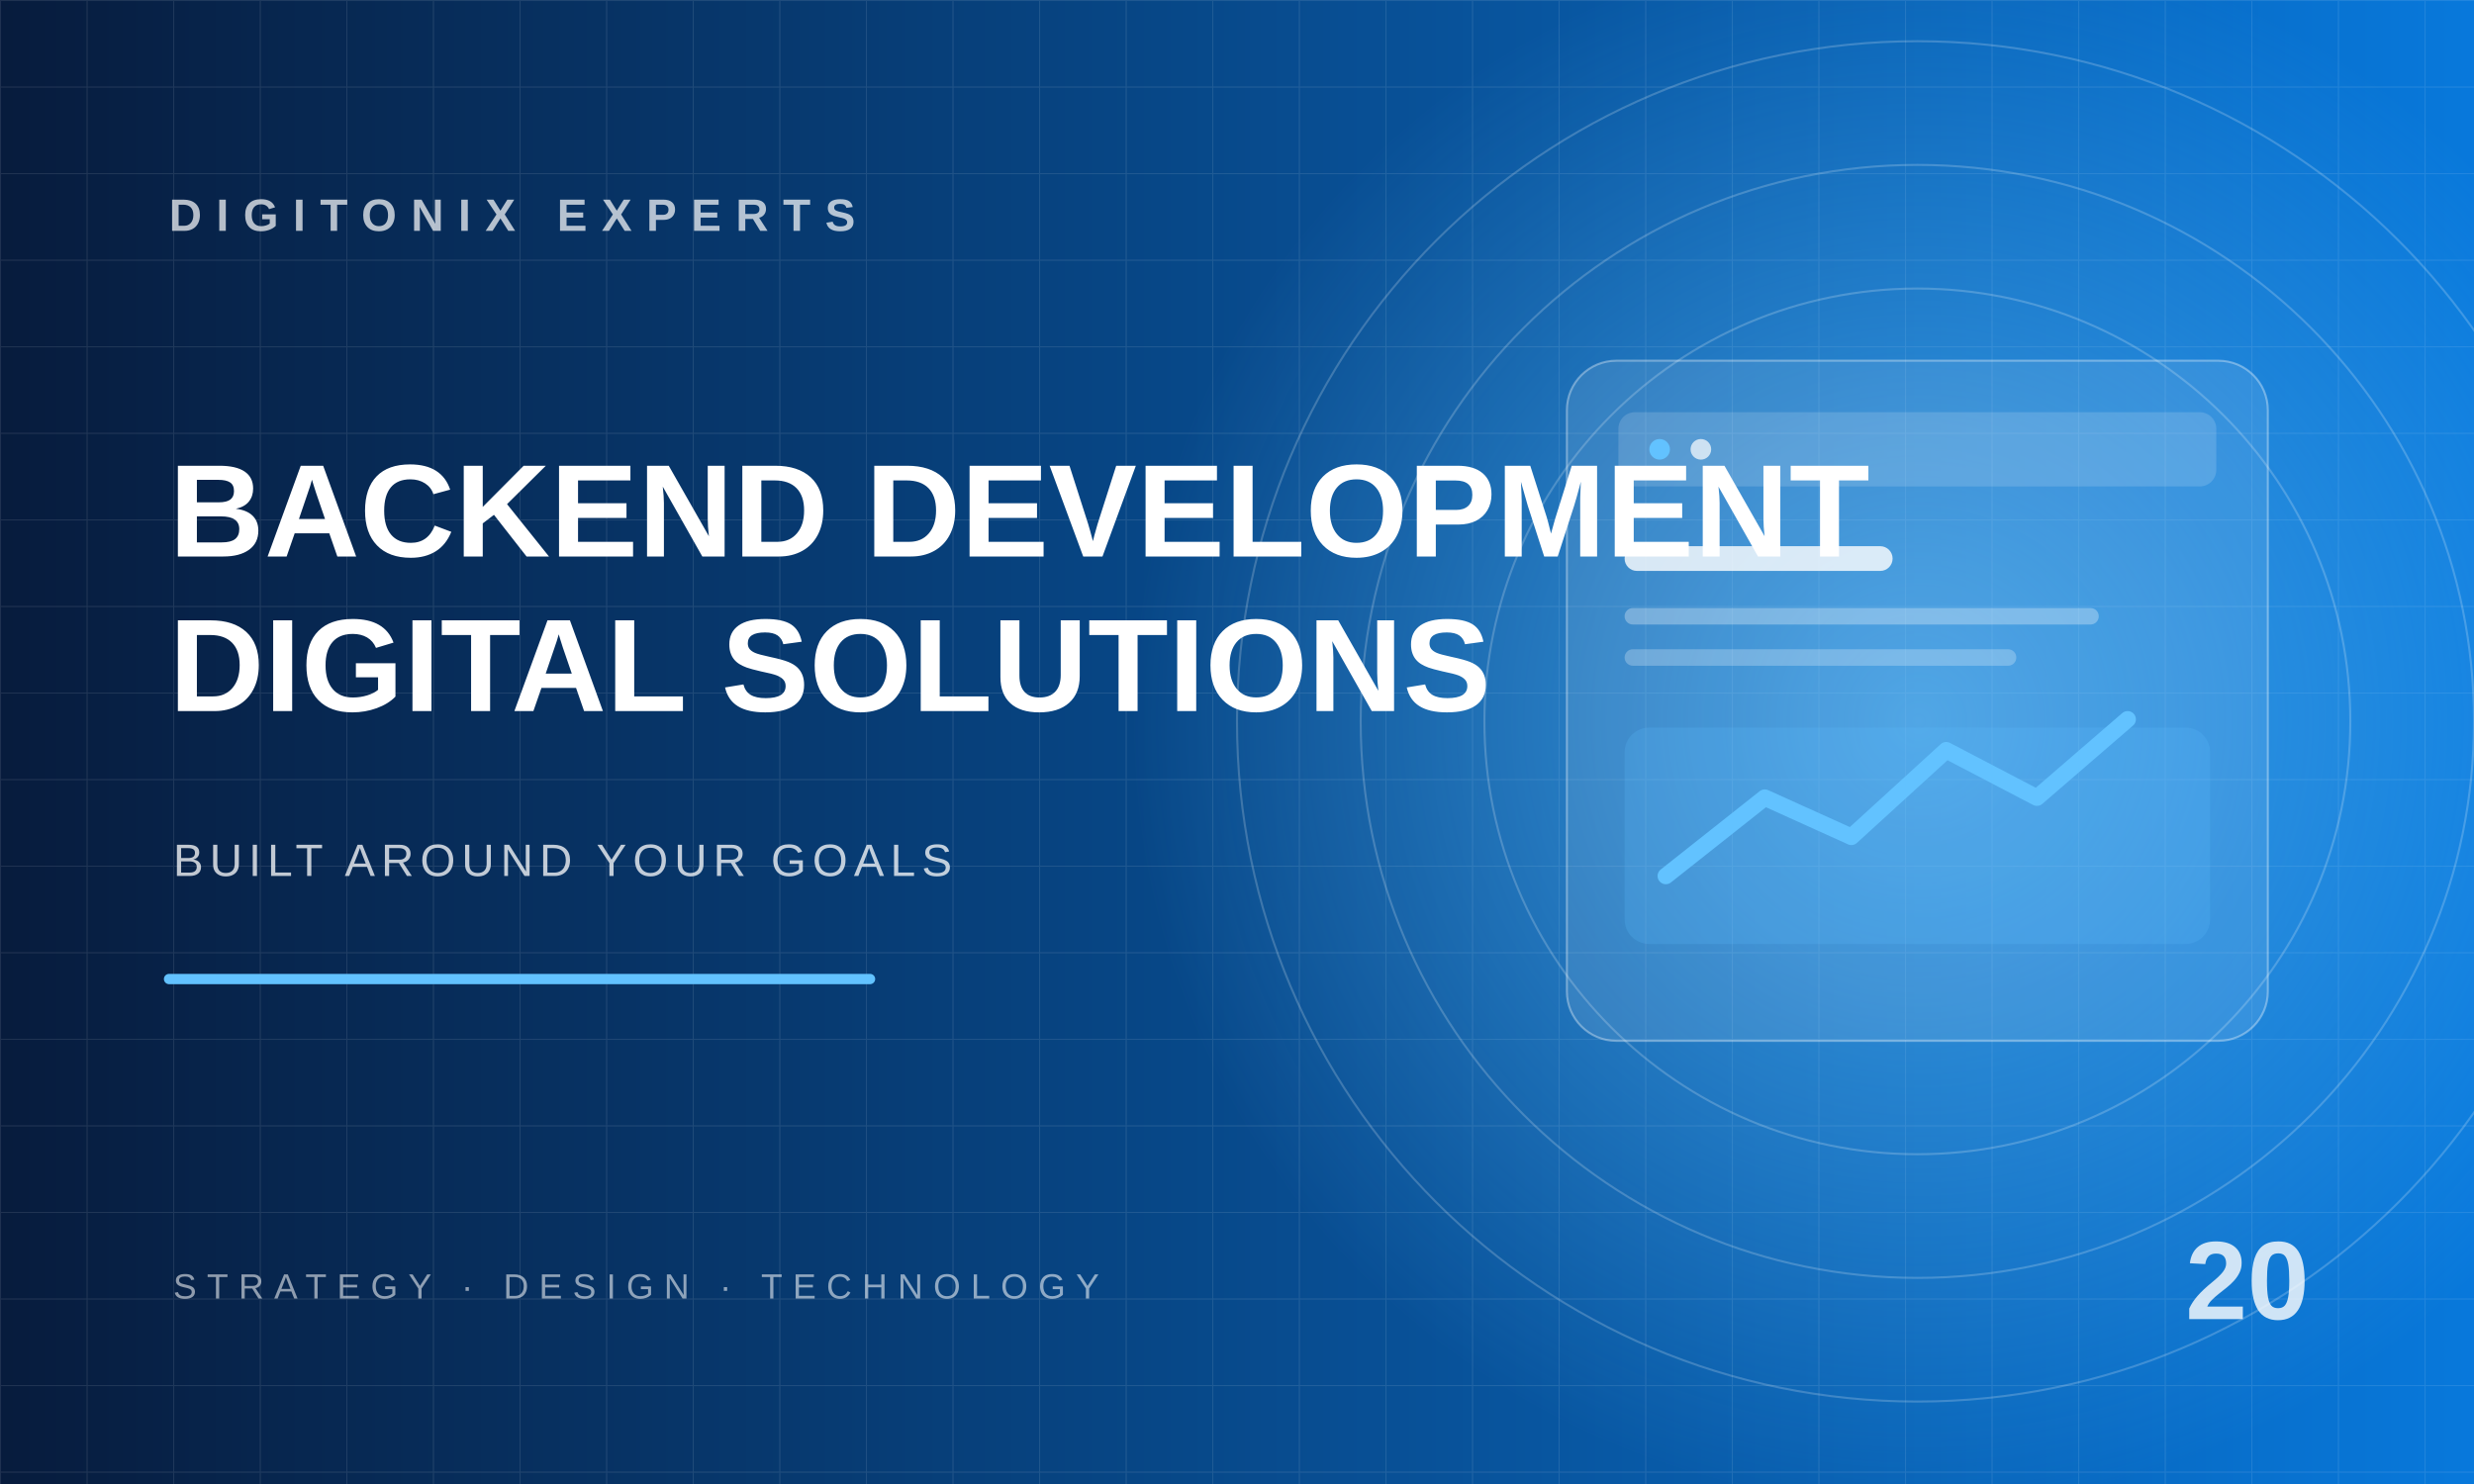
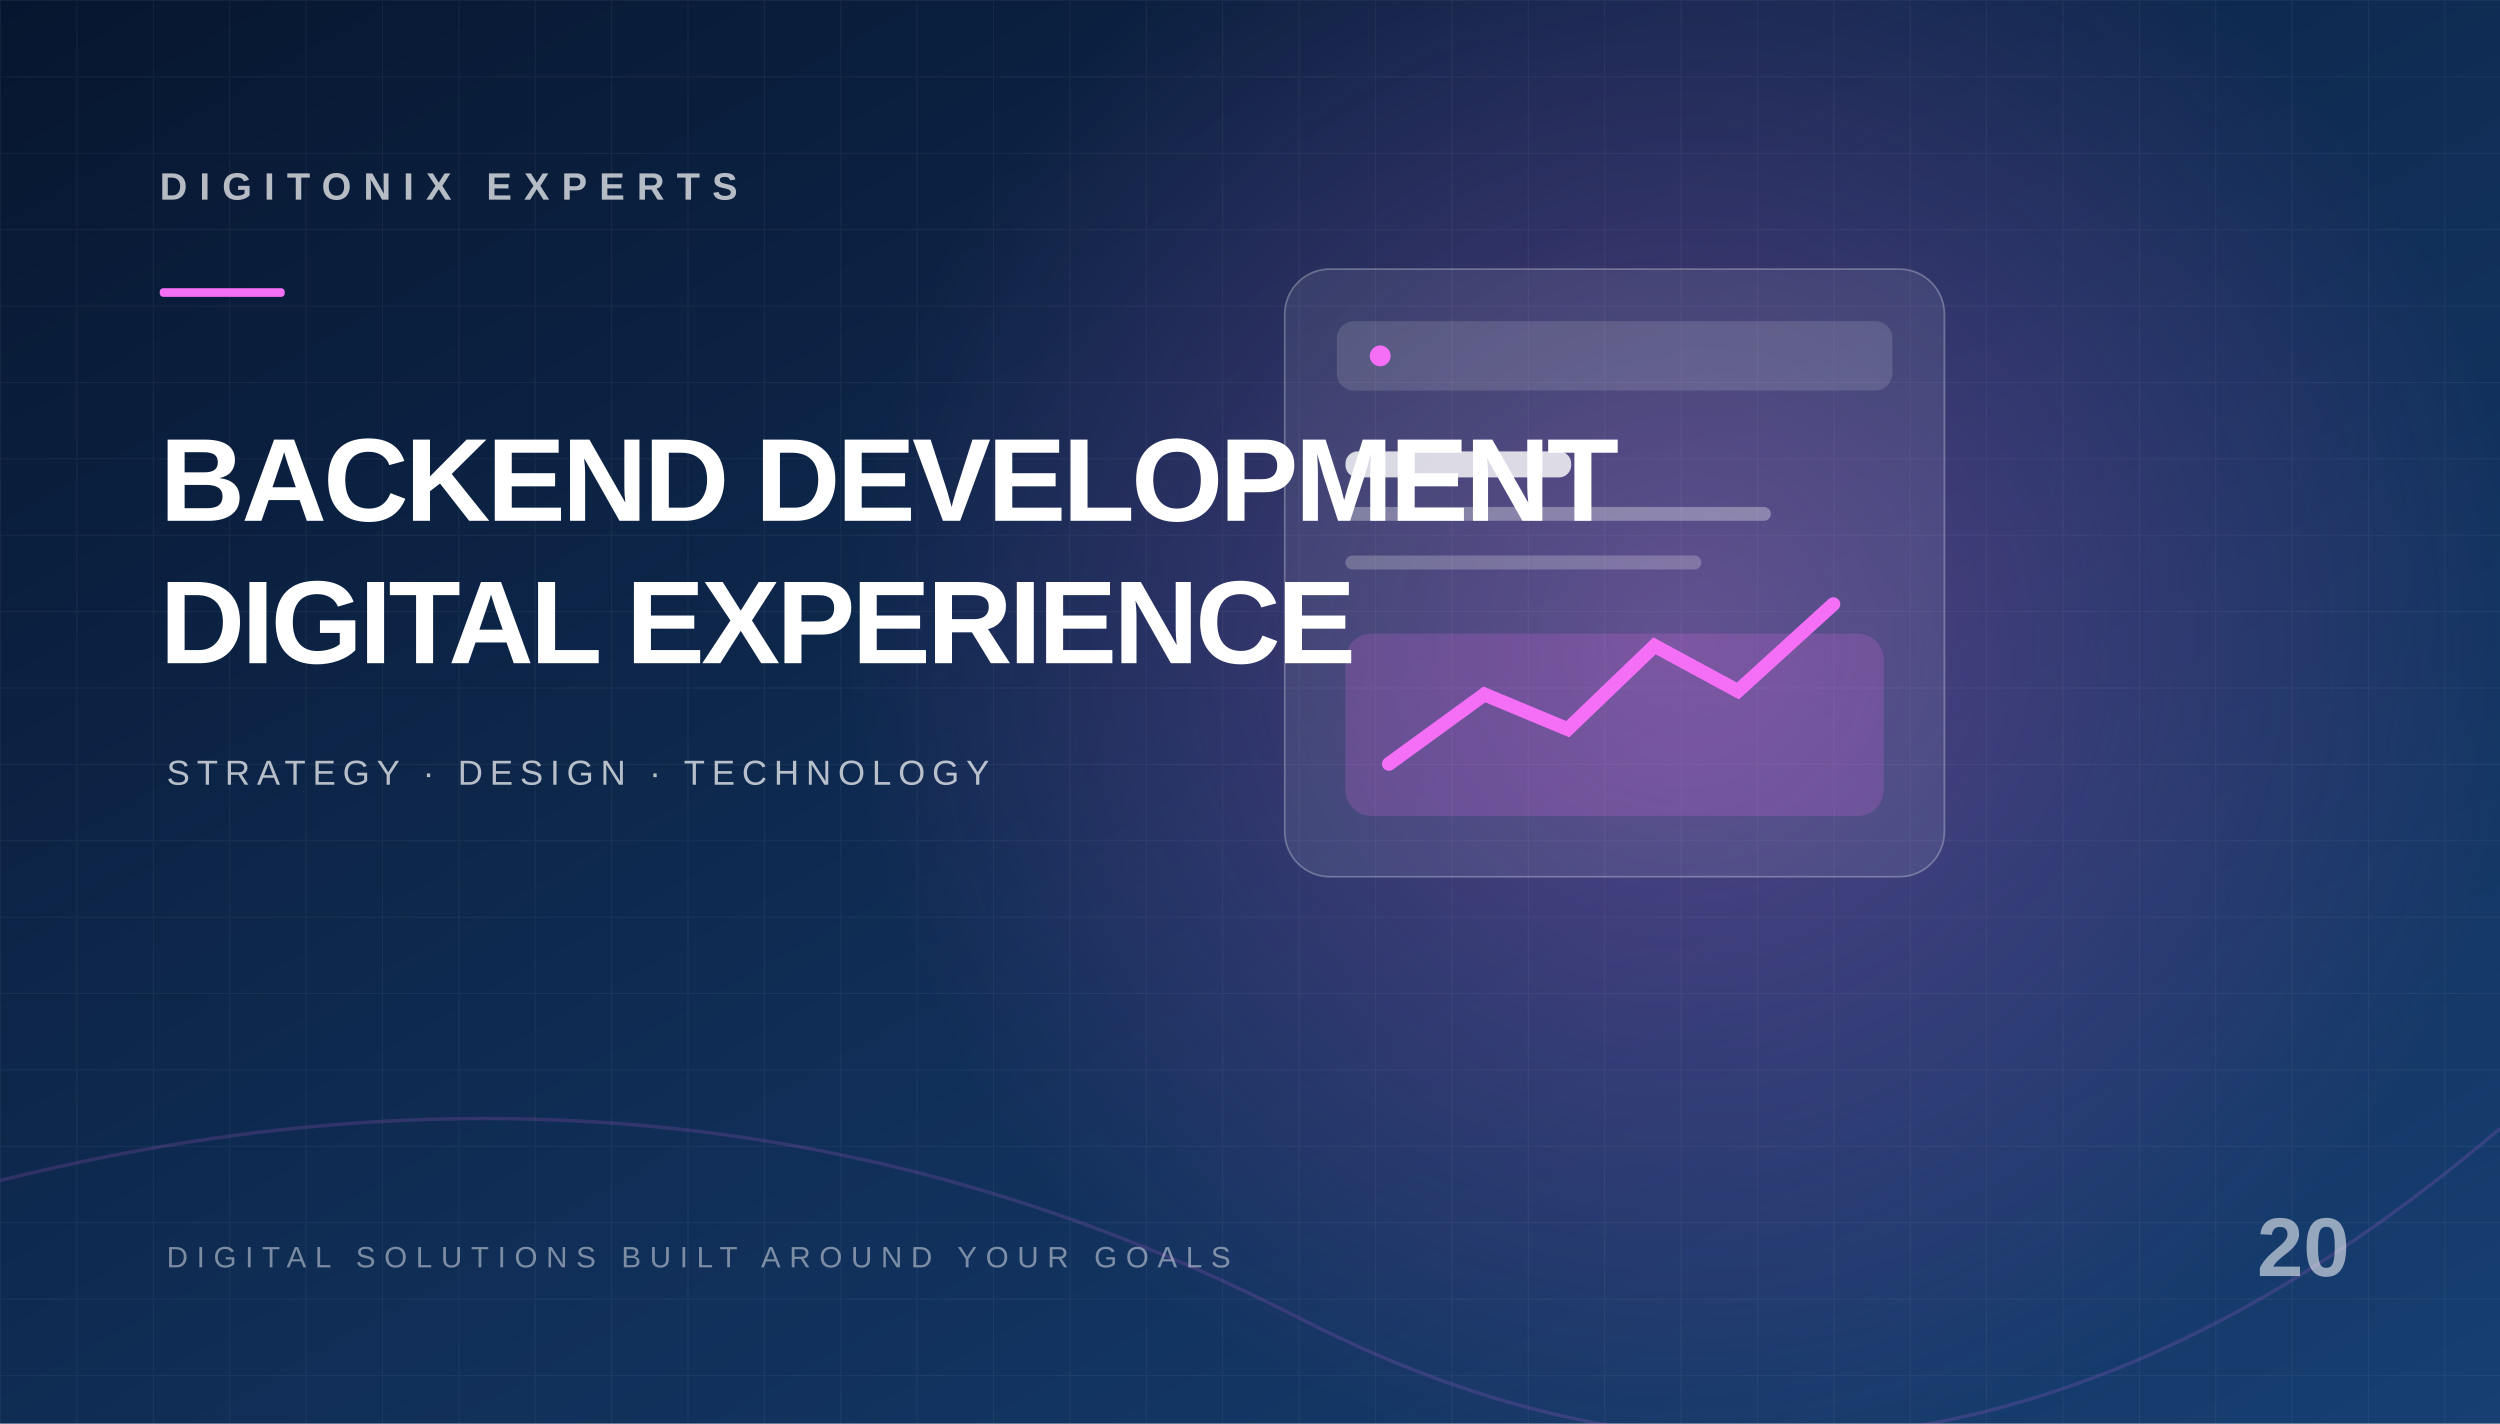
- <svg xmlns="http://www.w3.org/2000/svg" width="1200" height="720" viewBox="0 0 1200 720">
+ <svg xmlns="http://www.w3.org/2000/svg" width="1440" height="820" viewBox="0 0 1440 820">
  <defs>
-     <linearGradient id="g">
-       <stop stop-color="#071b3c" />
-       <stop offset="1" stop-color="#0879dc" />
+     <linearGradient id="bg" x1="0" y1="0" x2="1" y2="1">
+       <stop stop-color="#07162f" />
+       <stop offset=".55" stop-color="#102e57" />
+       <stop offset="1" stop-color="#173f72" />
    </linearGradient>
-     <radialGradient id="r">
-       <stop stop-color="#62c2ff" stop-opacity=".6" />
-       <stop offset="1" stop-color="#62c2ff" stop-opacity="0" />
+     <radialGradient id="glow">
+       <stop stop-color="hsl(299,88%,70%)" stop-opacity=".3" />
+       <stop offset="1" stop-color="hsl(299,88%,70%)" stop-opacity="0" />
    </radialGradient>
-     <pattern id="p" width="42" height="42" patternUnits="userSpaceOnUse">
-       <path d="M42 0H0V42" fill="none" stroke="#fff" stroke-opacity=".1" />
+     <pattern id="grid" width="44" height="44" patternUnits="userSpaceOnUse">
+       <path d="M44 0H0V44" fill="none" stroke="#fff" stroke-opacity=".055" />
    </pattern>
  </defs>
-   <rect width="1200" height="720" fill="url(#g)" />
-   <rect width="1200" height="720" fill="url(#p)" />
-   <circle cx="930" cy="350" r="380" fill="url(#r)" />
-   <g fill="none" stroke="#fff" stroke-opacity=".2">
-     <circle cx="930" cy="350" r="210" />
-     <circle cx="930" cy="350" r="270" />
-     <circle cx="930" cy="350" r="330" />
+   <rect width="1440" height="820" fill="url(#bg)" />
+   <rect width="1440" height="820" fill="url(#grid)" />
+   <circle cx="970" cy="370" r="480" fill="url(#glow)" />
+   <path d="M0 680Q400 580 750 760T1440 650" fill="none" stroke="hsl(299,88%,70%)" stroke-opacity=".15" stroke-width="2" />
+   <rect x="740" y="155" width="380" height="350" rx="26" fill="#fff" fill-opacity=".08" stroke="#fff" stroke-opacity=".28" />
+   <rect x="770" y="185" width="320" height="40" rx="10" fill="#fff" fill-opacity=".13" />
+   <circle cx="795" cy="205" r="6" fill="hsl(299,88%,70%)" />
+   <rect x="775" y="260" width="130" height="15" rx="7" fill="#fff" fill-opacity=".8" />
+   <rect x="775" y="292" width="245" height="8" rx="4" fill="#fff" fill-opacity=".32" />
+   <rect x="775" y="320" width="205" height="8" rx="4" fill="#fff" fill-opacity=".23" />
+   <rect x="775" y="365" width="310" height="105" rx="15" fill="hsl(299,88%,70%)" fill-opacity=".18" />
+   <path d="M800 440l55-40 48 20 50-48 48 26 55-50" fill="none" stroke="hsl(299,88%,70%)" stroke-width="8" stroke-linecap="round" />
+   <g font-family="Arial,sans-serif" fill="#fff">
+     <text x="92" y="115" font-size="22" font-weight="700" letter-spacing="7" opacity=".7">DIGITONIX EXPERTS</text>
+     <rect x="92" y="166" width="72" height="5" rx="2" fill="hsl(299,88%,70%)" />
+     <text x="92" y="300" font-size="68" font-weight="800" letter-spacing="-2">BACKEND DEVELOPMENT</text>
+     <text x="92" y="382" font-size="68" font-weight="800" letter-spacing="-2">DIGITAL EXPERIENCE</text>
+     <text x="96" y="452" font-size="20" letter-spacing="4" opacity=".7">STRATEGY  ·  DESIGN  ·  TECHNOLOGY</text>
+     <text x="96" y="730" font-size="17" letter-spacing="5" opacity=".45">DIGITAL SOLUTIONS BUILT AROUND YOUR GOALS</text>
+     <text x="1300" y="735" font-size="48" font-weight="800" opacity=".55">20</text>
  </g>
-   <g transform="translate(760 175)">
-     <rect width="340" height="330" rx="24" fill="#fff" fill-opacity=".1" stroke="#fff" stroke-opacity=".35" />
-     <rect x="25" y="25" width="290" height="36" rx="8" fill="#fff" fill-opacity=".15" />
-     <circle cx="45" cy="43" r="5" fill="#62c2ff" />
-     <circle cx="65" cy="43" r="5" fill="#fff" fill-opacity=".7" />
-     <rect x="28" y="90" width="130" height="12" rx="6" fill="#fff" fill-opacity=".8" />
-     <rect x="28" y="120" width="230" height="8" rx="4" fill="#fff" fill-opacity=".3" />
-     <rect x="28" y="140" width="190" height="8" rx="4" fill="#fff" fill-opacity=".25" />
-     <rect x="28" y="178" width="284" height="105" rx="12" fill="#62c2ff" fill-opacity=".2" />
-     <path d="M48 250l48-38 42 19 46-42 44 23 44-38" fill="none" stroke="#62c2ff" stroke-width="8" stroke-linecap="round" stroke-linejoin="round" />
-   </g>
-   <g fill="#fff" font-family="Arial,sans-serif">
-     <text x="82" y="112" font-size="22" font-weight="700" letter-spacing="7" opacity=".7">DIGITONIX EXPERTS</text>
-     <text x="82" y="270" font-size="64" font-weight="800">BACKEND DEVELOPMENT</text>
-     <text x="82" y="345" font-size="64" font-weight="800">DIGITAL SOLUTIONS</text>
-     <text x="84" y="425" font-size="22" letter-spacing="3" opacity=".75">BUILT AROUND YOUR GOALS</text>
-     <text x="84" y="630" font-size="17" letter-spacing="5" opacity=".55">STRATEGY · DESIGN · TECHNOLOGY</text>
-     <text x="1060" y="640" font-size="54" font-weight="800" opacity=".8">20</text>
-   </g>
-   <path d="M82 475h340" stroke="#62c2ff" stroke-width="5" stroke-linecap="round" />
</svg>
